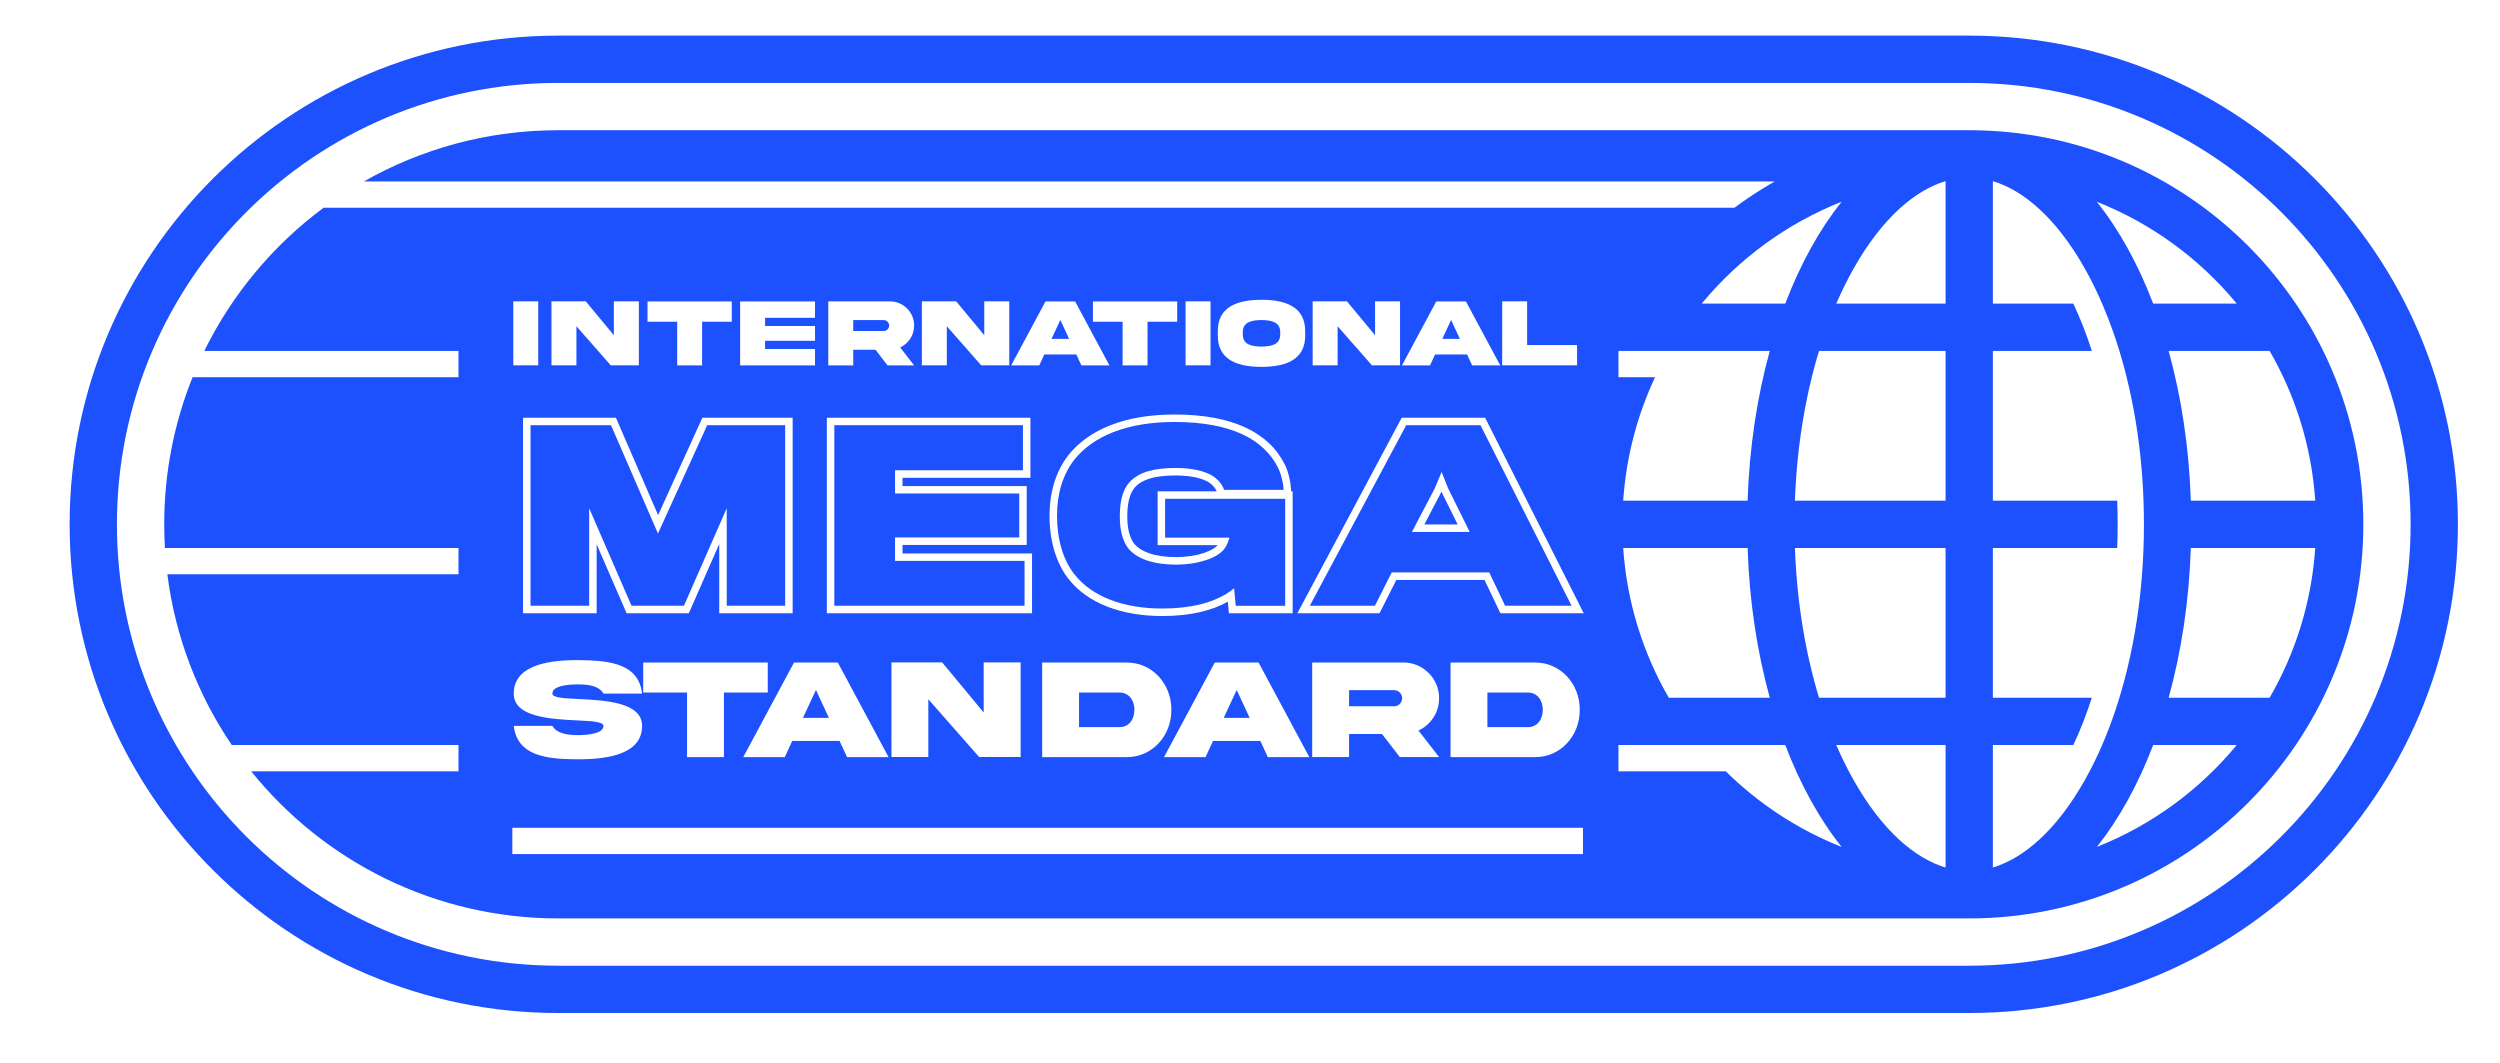
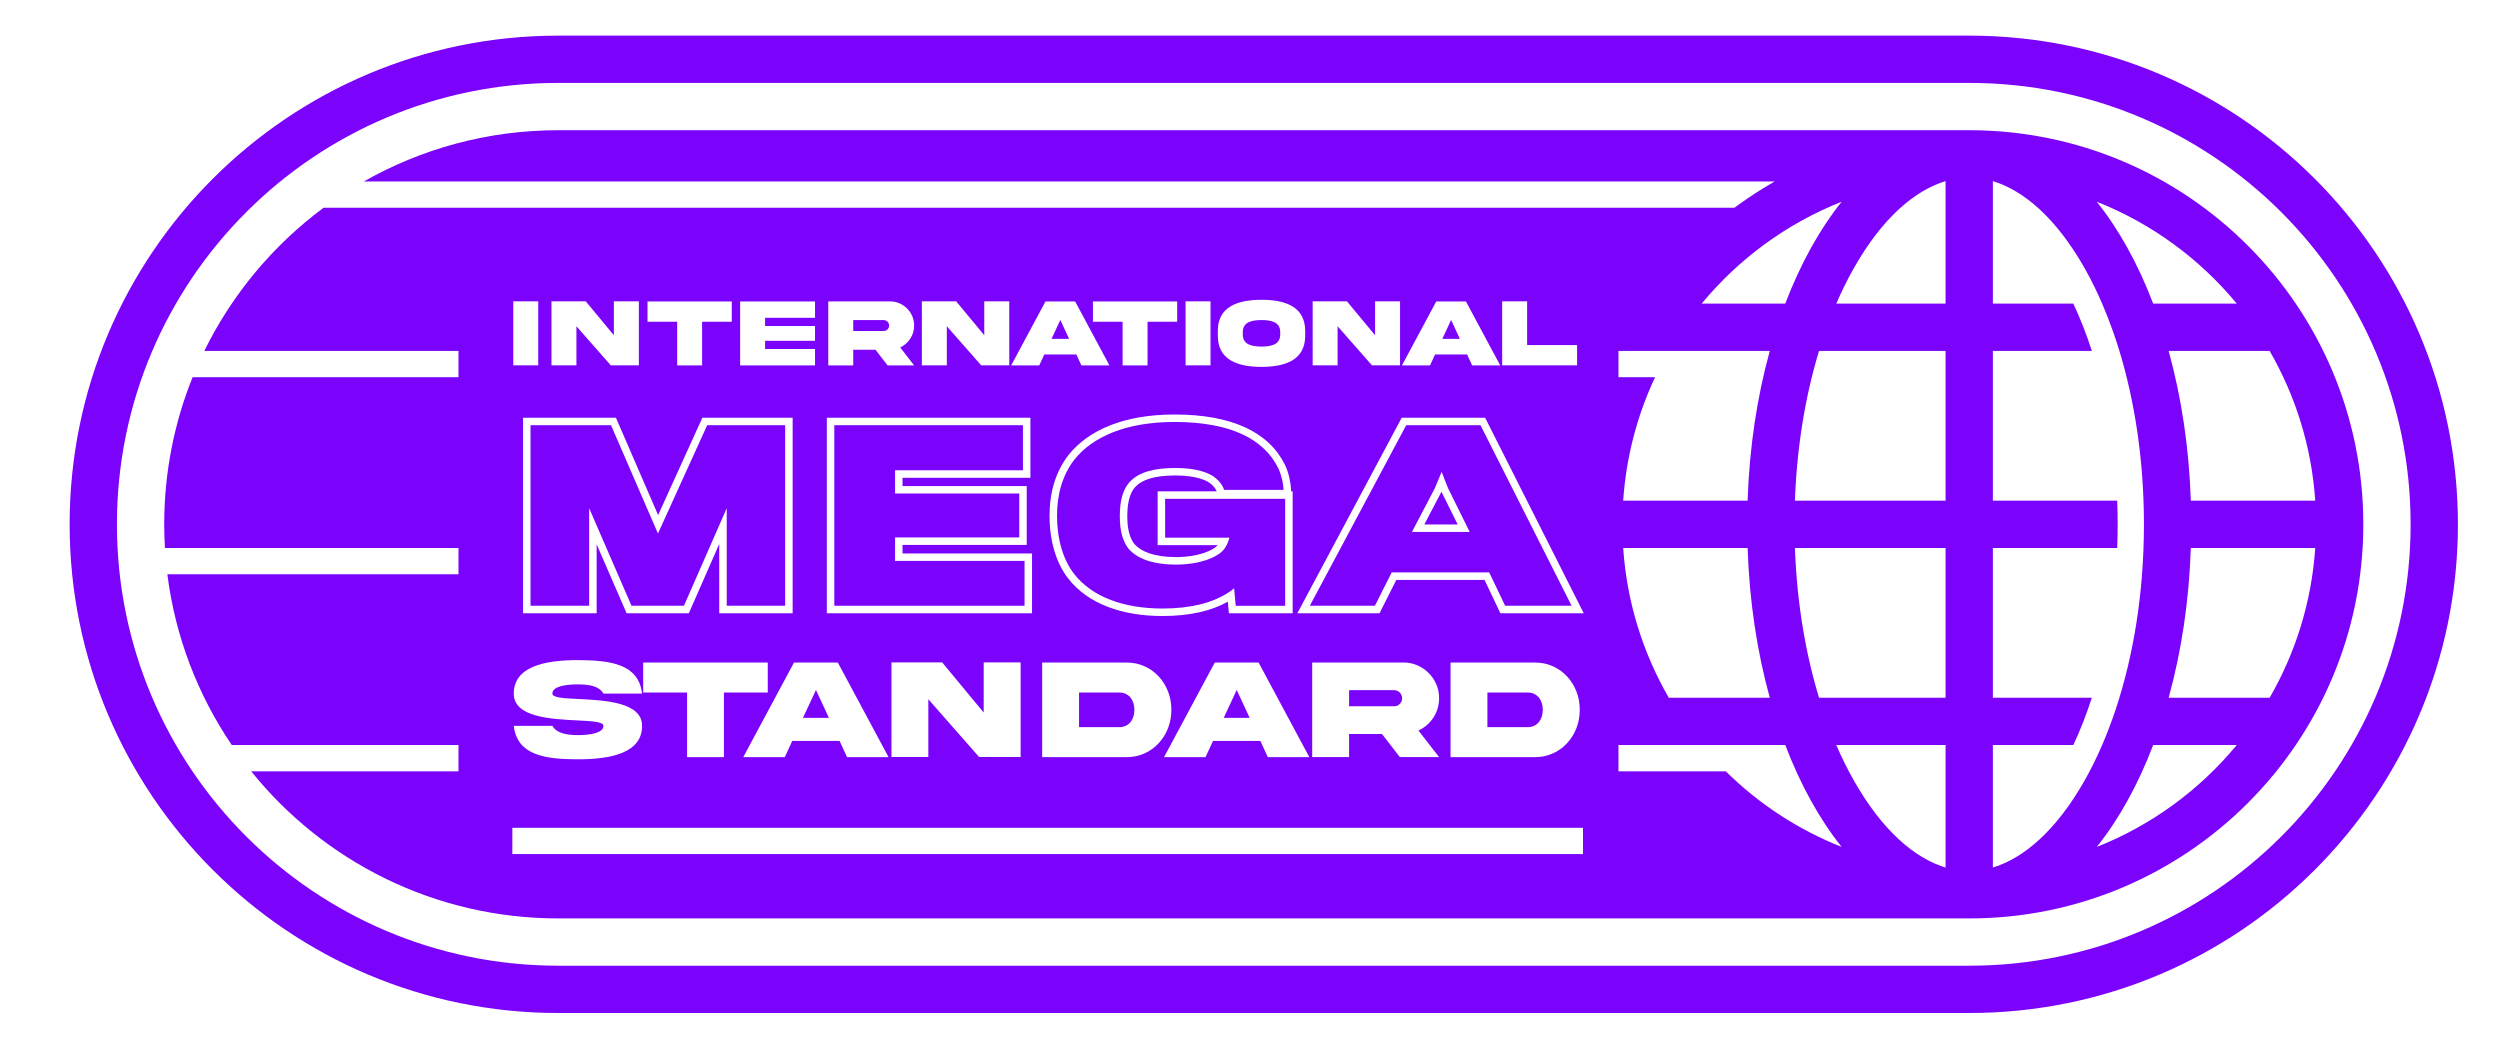
<svg xmlns="http://www.w3.org/2000/svg" width="127" height="54" viewBox="0 0 127 54" fill="none">
-   <path d="M64.086 17.607C64.603 17.6 65.043 17.503 65.036 16.971V16.891C65.043 16.362 64.603 16.265 64.086 16.258C63.566 16.265 63.126 16.362 63.133 16.891V16.971C63.126 17.503 63.566 17.6 64.086 17.607Z" fill="#1D51FE" />
-   <path d="M45.168 16.539C45.168 16.384 45.044 16.261 44.89 16.261H43.344V16.814H44.89C44.967 16.814 45.032 16.788 45.085 16.735C45.141 16.679 45.168 16.614 45.168 16.539Z" fill="#1D51FE" />
-   <path d="M53.865 16.254L54.31 17.214H53.418L53.865 16.254Z" fill="#1D51FE" />
-   <path d="M73.716 16.254L74.162 17.214H73.269L73.716 16.254Z" fill="#1D51FE" />
-   <path d="M42.108 36.468L41.451 35.049L40.789 36.468H42.108Z" fill="#1D51FE" />
-   <path d="M57.628 36.06C57.628 36.542 57.353 36.939 56.867 36.939H54.815V35.181H56.867C57.353 35.181 57.628 35.574 57.628 36.06Z" fill="#1D51FE" />
-   <path d="M62.825 35.049L63.483 36.468H62.164L62.825 35.049Z" fill="#1D51FE" />
-   <path d="M70.818 35.06C71.046 35.06 71.229 35.242 71.229 35.471C71.229 35.581 71.189 35.678 71.107 35.76C71.029 35.839 70.932 35.878 70.818 35.878H68.534V35.06H70.818Z" fill="#1D51FE" />
-   <path d="M78.374 36.06C78.374 36.542 78.098 36.939 77.612 36.939H75.56V35.181H77.612C78.098 35.181 78.374 35.574 78.374 36.06Z" fill="#1D51FE" />
-   <path d="M33.424 27.103L31.04 21.6H26.95V30.772H29.93V25.818L32.08 30.772H34.744L36.918 25.818V30.772H39.886V21.6H35.925L33.424 27.103Z" fill="#1D51FE" />
-   <path d="M52.047 30.772V28.494H45.468V27.302H51.778V25.07H45.468V23.89H51.965V21.6H42.383V30.772H52.047Z" fill="#1D51FE" />
-   <path d="M54.56 29.149C55.472 30.329 57.096 30.913 59.048 30.913C60.513 30.913 61.587 30.616 62.336 30.143C62.464 30.062 62.584 29.976 62.693 29.885L62.775 30.773H65.287V25.339H59.188V27.314H62.448C62.434 27.408 62.384 27.554 62.312 27.694C62.267 27.782 62.214 27.866 62.156 27.933C61.817 28.331 60.917 28.681 59.749 28.681C58.533 28.681 57.751 28.366 57.33 27.875C57.049 27.513 56.886 26.999 56.886 26.227C56.886 25.421 57.049 24.872 57.365 24.51C57.821 23.996 58.592 23.773 59.725 23.773C60.742 23.773 61.443 24.007 61.77 24.299C61.981 24.475 62.144 24.72 62.179 24.884H65.206C65.201 24.776 65.186 24.644 65.16 24.504C65.115 24.264 65.04 23.999 64.937 23.785C64.212 22.313 62.53 21.436 59.667 21.436C57.178 21.436 55.507 22.196 54.584 23.341C53.976 24.124 53.696 25.106 53.696 26.204C53.696 27.419 54.023 28.459 54.56 29.149Z" fill="#1D51FE" />
-   <path d="M57.266 26.227C57.266 25.465 57.422 25.024 57.651 24.76C57.995 24.373 58.622 24.153 59.725 24.153C60.706 24.153 61.293 24.383 61.517 24.583L61.522 24.587L61.527 24.591C61.604 24.655 61.675 24.734 61.728 24.811C61.78 24.888 61.801 24.941 61.807 24.959H58.808V27.694H61.861C61.751 27.817 61.517 27.972 61.144 28.096C60.773 28.219 60.296 28.301 59.749 28.301C58.594 28.301 57.945 28.002 57.625 27.635C57.415 27.36 57.266 26.94 57.266 26.227Z" fill="#1D51FE" />
-   <path d="M73.226 24.98L72.356 26.642H74.049L73.226 24.98Z" fill="#1D51FE" />
-   <path fill-rule="evenodd" clip-rule="evenodd" d="M75.653 29.078L76.46 30.772H79.837L75.209 21.6H71.435L66.539 30.772H69.846L70.699 29.078H75.653ZM71.727 27.021L72.884 24.813L73.235 23.972L73.562 24.801L74.66 27.021H71.727Z" fill="#1D51FE" />
-   <path fill-rule="evenodd" clip-rule="evenodd" d="M100.037 46.656H100.031C99.966 46.656 99.901 46.656 99.836 46.655V46.656H28.363C22.056 46.656 16.43 43.74 12.76 39.182H23.291V37.847H11.774C10.055 35.31 8.904 32.358 8.501 29.172H23.291V27.837H8.378C8.354 27.44 8.342 27.039 8.342 26.636C8.342 23.994 8.854 21.471 9.784 19.161H23.291V17.827H10.379C11.794 14.944 13.882 12.451 16.438 10.553H88.111C89.005 9.889 89.956 9.298 90.955 8.789C90.685 8.926 90.42 9.069 90.158 9.218H18.484C21.399 7.561 24.77 6.615 28.363 6.615H99.836V6.616C99.903 6.616 99.97 6.615 100.037 6.615C111.093 6.615 120.057 15.579 120.057 26.636C120.057 37.693 111.093 46.656 100.037 46.656ZM107.481 36.026C108.377 33.325 108.912 30.118 108.912 26.636C108.912 23.39 108.446 20.382 107.658 17.802C107.561 17.486 107.46 17.178 107.355 16.876C107.179 16.373 106.989 15.889 106.789 15.424C106.519 14.797 106.228 14.207 105.918 13.658C104.458 11.067 102.792 9.671 101.238 9.201V15.424H105.326C105.672 16.162 105.988 16.966 106.267 17.827H101.238V25.434H107.555C107.57 25.83 107.577 26.231 107.577 26.636C107.577 27.041 107.57 27.441 107.555 27.837H101.238V35.445H106.266C105.988 36.306 105.672 37.109 105.326 37.847H101.238V44.07C102.792 43.601 104.458 42.205 105.918 39.613C106.228 39.064 106.519 38.474 106.789 37.847C107.038 37.27 107.269 36.662 107.481 36.026ZM110.167 17.827C110.808 20.146 111.205 22.717 111.294 25.434H117.614C117.428 22.676 116.607 20.092 115.297 17.827H110.167ZM113.627 15.424H109.382C108.612 13.405 107.639 11.649 106.516 10.248C109.307 11.352 111.747 13.148 113.627 15.424ZM98.835 9.201V15.424H93.283C93.554 14.797 93.845 14.207 94.155 13.658C95.614 11.066 97.281 9.67 98.835 9.201ZM93.556 10.248C92.433 11.649 91.462 13.405 90.691 15.424H86.445C88.325 13.148 90.766 11.352 93.556 10.248ZM89.905 17.827H82.218V19.161H84.078C83.174 21.088 82.609 23.204 82.458 25.434H88.778C88.868 22.717 89.264 20.146 89.905 17.827ZM98.835 17.827H92.407C91.721 20.08 91.282 22.658 91.182 25.434H98.835V17.827ZM111.294 27.837C111.205 30.554 110.808 33.126 110.167 35.445H115.297C116.607 33.179 117.428 30.595 117.614 27.837H111.294ZM92.407 35.445C91.721 33.191 91.282 30.614 91.182 27.837H98.835V35.445H92.407ZM89.905 35.445C89.264 33.126 88.868 30.554 88.778 27.837H82.458C82.644 30.595 83.465 33.179 84.775 35.445H89.905ZM109.382 37.847C108.612 39.866 107.639 41.622 106.517 43.024C109.307 41.92 111.747 40.123 113.627 37.847H109.382ZM93.283 37.847H98.835V44.071C97.281 43.601 95.614 42.205 94.155 39.613C93.845 39.064 93.554 38.474 93.283 37.847ZM90.691 37.847L82.218 37.847V39.182H87.668C89.338 40.83 91.337 42.146 93.556 43.024C92.433 41.622 91.462 39.866 90.691 37.847ZM64.086 15.229C62.862 15.231 61.861 15.584 61.866 16.815V17.052C61.861 18.28 62.862 18.636 64.086 18.638C65.307 18.636 66.308 18.28 66.303 17.052V16.815C66.303 15.587 65.309 15.229 64.086 15.229ZM26.075 15.309V18.558H27.342V15.309H26.075ZM31.184 17.03L29.758 15.309H28.015V18.558H29.282V16.573L31.027 18.558H32.454V15.309H31.184V17.03ZM35.667 16.343V18.563H34.401V16.343H32.894V15.313H37.174V16.343H35.667ZM37.599 18.563H41.403V17.729H38.866V17.313H41.403V16.561H38.866V16.145H41.403V15.313H37.599V18.563ZM42.077 18.561V15.311H45.209C45.879 15.304 46.447 15.867 46.437 16.539C46.437 16.784 46.372 17.006 46.241 17.204C46.113 17.4 45.941 17.55 45.729 17.649L46.437 18.561H45.088L44.476 17.768H43.344V18.561H42.077ZM50.001 17.03L48.575 15.309H46.831V18.558H48.098V16.573L49.844 18.558H51.27V15.309H50.001V17.03ZM52.794 18.563H51.367L53.111 15.313H54.617L56.36 18.563H54.934L54.678 18.007H53.05L52.794 18.563ZM58.295 18.563V16.343H59.801V15.313H55.521V16.343H57.028V18.563H58.295ZM60.227 18.558V15.309H61.494V18.558H60.227ZM68.426 15.309L69.853 17.03V15.309H71.122V18.558H69.695L67.95 16.573V18.558H66.683V15.309H68.426ZM71.219 18.563H72.645L72.902 18.007H74.529L74.786 18.563H76.212L74.469 15.313H72.962L71.219 18.563ZM76.311 18.558V15.309H77.578V17.528H80.115V18.558H76.311ZM29.358 34.767C28.776 34.767 28.061 34.852 28.061 35.235C28.061 35.446 28.643 35.474 29.398 35.51L29.406 35.51C30.746 35.578 32.622 35.673 32.618 36.875C32.618 38.248 31.045 38.573 29.358 38.573C27.675 38.57 26.277 38.366 26.099 36.875H28.061C28.275 37.247 28.772 37.344 29.358 37.344C29.941 37.344 30.656 37.247 30.656 36.875C30.656 36.664 30.073 36.632 29.319 36.597L29.311 36.596C27.971 36.528 26.095 36.433 26.099 35.235C26.099 33.862 27.671 33.533 29.358 33.533C31.042 33.544 32.439 33.733 32.618 35.235H30.656C30.441 34.856 29.945 34.767 29.358 34.767ZM36.775 35.181V38.462H34.902V35.181H32.675V33.658H39.002V35.181H36.775ZM37.758 38.462H39.867L40.246 37.64H42.651L43.03 38.462H45.139L42.562 33.658H40.335L37.758 38.462ZM47.863 33.651L49.972 36.196V33.651H51.848V38.455H49.739L47.159 35.521V38.455H45.286V33.651H47.863ZM52.942 33.658V38.462H57.217C58.536 38.48 59.515 37.365 59.505 36.06C59.515 34.749 58.536 33.641 57.217 33.658H52.942ZM61.242 38.462H59.133L61.71 33.658H63.937L66.514 38.462H64.405L64.026 37.64H61.621L61.242 38.462ZM66.66 33.655V38.459H68.534V37.286H70.206L71.111 38.459H73.105L72.058 37.111C72.372 36.965 72.626 36.743 72.816 36.454C73.009 36.161 73.105 35.832 73.105 35.471C73.119 34.477 72.279 33.644 71.289 33.655H66.66ZM73.688 38.462V33.658H77.962C79.281 33.641 80.261 34.749 80.251 36.06C80.261 37.365 79.281 38.48 77.962 38.462H73.688ZM40.266 31.153H36.538V27.631L34.992 31.153H31.831L30.31 27.649V31.153H26.57V21.221H31.29L33.432 26.167L35.68 21.221H40.266V31.153ZM52.427 31.153H42.003V21.221H52.345V24.271H45.848V24.691H52.158V27.683H45.848V28.115H52.427V31.153ZM65.667 31.153H62.428L62.374 30.564C61.562 31.025 60.463 31.294 59.047 31.294C57.034 31.294 55.272 30.691 54.26 29.382C53.658 28.61 53.316 27.481 53.316 26.204C53.316 25.041 53.613 23.972 54.284 23.109L54.286 23.106L54.288 23.103C55.306 21.84 57.105 21.057 59.667 21.057C62.594 21.057 64.46 21.957 65.278 23.618L65.278 23.619L65.279 23.62C65.469 24.014 65.572 24.534 65.585 24.869L65.589 24.96H65.667V31.153ZM70.933 29.459L70.08 31.153H65.906L71.207 21.221H75.444L80.454 31.153H76.219L75.414 29.459H70.933ZM26.027 43.386H80.416V42.051H26.027V43.386Z" fill="#1D51FE" />
-   <path fill-rule="evenodd" clip-rule="evenodd" d="M28.363 1.81H100.036C113.747 1.81 124.862 12.924 124.862 26.635C124.862 40.346 113.747 51.461 100.036 51.461H28.363C14.652 51.461 3.537 40.346 3.537 26.635C3.537 12.924 14.652 1.81 28.363 1.81ZM28.363 4.212C15.979 4.212 5.94 14.251 5.94 26.635C5.94 39.019 15.979 49.058 28.363 49.058H100.036C112.42 49.058 122.459 39.019 122.459 26.635C122.459 14.251 112.42 4.212 100.036 4.212H28.363Z" fill="#1D51FE" />
+   <path d="M64.086 17.607C64.603 17.6 65.043 17.503 65.036 16.971V16.891C65.043 16.362 64.603 16.265 64.086 16.258C63.566 16.265 63.126 16.362 63.133 16.891V16.971C63.126 17.503 63.566 17.6 64.086 17.607Z" fill="#7b03fc" />
+   <path d="M45.168 16.539C45.168 16.384 45.044 16.261 44.89 16.261H43.344V16.814H44.89C44.967 16.814 45.032 16.788 45.085 16.735C45.141 16.679 45.168 16.614 45.168 16.539Z" fill="#7b03fc" />
+   <path d="M53.865 16.254L54.31 17.214H53.418L53.865 16.254Z" fill="#7b03fc" />
+   <path d="M73.716 16.254L74.162 17.214H73.269L73.716 16.254Z" fill="#7b03fc" />
+   <path d="M42.108 36.468L41.451 35.049L40.789 36.468H42.108Z" fill="#7b03fc" />
+   <path d="M57.628 36.06C57.628 36.542 57.353 36.939 56.867 36.939H54.815V35.181H56.867C57.353 35.181 57.628 35.574 57.628 36.06Z" fill="#7b03fc" />
+   <path d="M62.825 35.049L63.483 36.468H62.164L62.825 35.049Z" fill="#7b03fc" />
+   <path d="M70.818 35.06C71.046 35.06 71.229 35.242 71.229 35.471C71.229 35.581 71.189 35.678 71.107 35.76C71.029 35.839 70.932 35.878 70.818 35.878H68.534V35.06H70.818Z" fill="#7b03fc" />
+   <path d="M78.374 36.06C78.374 36.542 78.098 36.939 77.612 36.939H75.56V35.181H77.612C78.098 35.181 78.374 35.574 78.374 36.06Z" fill="#7b03fc" />
+   <path d="M33.424 27.103L31.04 21.6H26.95V30.772H29.93V25.818L32.08 30.772H34.744L36.918 25.818V30.772H39.886V21.6H35.925L33.424 27.103Z" fill="#7b03fc" />
+   <path d="M52.047 30.772V28.494H45.468V27.302H51.778V25.07H45.468V23.89H51.965V21.6H42.383V30.772H52.047Z" fill="#7b03fc" />
+   <path d="M54.56 29.149C55.472 30.329 57.096 30.913 59.048 30.913C60.513 30.913 61.587 30.616 62.336 30.143C62.464 30.062 62.584 29.976 62.693 29.885L62.775 30.773H65.287V25.339H59.188V27.314H62.448C62.434 27.408 62.384 27.554 62.312 27.694C62.267 27.782 62.214 27.866 62.156 27.933C61.817 28.331 60.917 28.681 59.749 28.681C58.533 28.681 57.751 28.366 57.33 27.875C57.049 27.513 56.886 26.999 56.886 26.227C56.886 25.421 57.049 24.872 57.365 24.51C57.821 23.996 58.592 23.773 59.725 23.773C60.742 23.773 61.443 24.007 61.77 24.299C61.981 24.475 62.144 24.72 62.179 24.884H65.206C65.201 24.776 65.186 24.644 65.16 24.504C65.115 24.264 65.04 23.999 64.937 23.785C64.212 22.313 62.53 21.436 59.667 21.436C57.178 21.436 55.507 22.196 54.584 23.341C53.976 24.124 53.696 25.106 53.696 26.204C53.696 27.419 54.023 28.459 54.56 29.149Z" fill="#7b03fc" />
+   <path d="M57.266 26.227C57.266 25.465 57.422 25.024 57.651 24.76C57.995 24.373 58.622 24.153 59.725 24.153C60.706 24.153 61.293 24.383 61.517 24.583L61.522 24.587L61.527 24.591C61.604 24.655 61.675 24.734 61.728 24.811C61.78 24.888 61.801 24.941 61.807 24.959H58.808V27.694H61.861C61.751 27.817 61.517 27.972 61.144 28.096C60.773 28.219 60.296 28.301 59.749 28.301C58.594 28.301 57.945 28.002 57.625 27.635C57.415 27.36 57.266 26.94 57.266 26.227Z" fill="#7b03fc" />
+   <path d="M73.226 24.98L72.356 26.642H74.049L73.226 24.98Z" fill="#7b03fc" />
+   <path fill-rule="evenodd" clip-rule="evenodd" d="M75.653 29.078L76.46 30.772H79.837L75.209 21.6H71.435L66.539 30.772H69.846L70.699 29.078H75.653ZM71.727 27.021L72.884 24.813L73.235 23.972L73.562 24.801L74.66 27.021H71.727Z" fill="#7b03fc" />
+   <path fill-rule="evenodd" clip-rule="evenodd" d="M100.037 46.656H100.031C99.966 46.656 99.901 46.656 99.836 46.655V46.656H28.363C22.056 46.656 16.43 43.74 12.76 39.182H23.291V37.847H11.774C10.055 35.31 8.904 32.358 8.501 29.172H23.291V27.837H8.378C8.354 27.44 8.342 27.039 8.342 26.636C8.342 23.994 8.854 21.471 9.784 19.161H23.291V17.827H10.379C11.794 14.944 13.882 12.451 16.438 10.553H88.111C89.005 9.889 89.956 9.298 90.955 8.789C90.685 8.926 90.42 9.069 90.158 9.218H18.484C21.399 7.561 24.77 6.615 28.363 6.615H99.836V6.616C99.903 6.616 99.97 6.615 100.037 6.615C111.093 6.615 120.057 15.579 120.057 26.636C120.057 37.693 111.093 46.656 100.037 46.656ZM107.481 36.026C108.377 33.325 108.912 30.118 108.912 26.636C108.912 23.39 108.446 20.382 107.658 17.802C107.561 17.486 107.46 17.178 107.355 16.876C107.179 16.373 106.989 15.889 106.789 15.424C106.519 14.797 106.228 14.207 105.918 13.658C104.458 11.067 102.792 9.671 101.238 9.201V15.424H105.326C105.672 16.162 105.988 16.966 106.267 17.827H101.238V25.434H107.555C107.57 25.83 107.577 26.231 107.577 26.636C107.577 27.041 107.57 27.441 107.555 27.837H101.238V35.445H106.266C105.988 36.306 105.672 37.109 105.326 37.847H101.238V44.07C102.792 43.601 104.458 42.205 105.918 39.613C106.228 39.064 106.519 38.474 106.789 37.847C107.038 37.27 107.269 36.662 107.481 36.026ZM110.167 17.827C110.808 20.146 111.205 22.717 111.294 25.434H117.614C117.428 22.676 116.607 20.092 115.297 17.827H110.167ZM113.627 15.424H109.382C108.612 13.405 107.639 11.649 106.516 10.248C109.307 11.352 111.747 13.148 113.627 15.424ZM98.835 9.201V15.424H93.283C93.554 14.797 93.845 14.207 94.155 13.658C95.614 11.066 97.281 9.67 98.835 9.201ZM93.556 10.248C92.433 11.649 91.462 13.405 90.691 15.424H86.445C88.325 13.148 90.766 11.352 93.556 10.248ZM89.905 17.827H82.218V19.161H84.078C83.174 21.088 82.609 23.204 82.458 25.434H88.778C88.868 22.717 89.264 20.146 89.905 17.827ZM98.835 17.827H92.407C91.721 20.08 91.282 22.658 91.182 25.434H98.835V17.827ZM111.294 27.837C111.205 30.554 110.808 33.126 110.167 35.445H115.297C116.607 33.179 117.428 30.595 117.614 27.837H111.294ZM92.407 35.445C91.721 33.191 91.282 30.614 91.182 27.837H98.835V35.445H92.407ZM89.905 35.445C89.264 33.126 88.868 30.554 88.778 27.837H82.458C82.644 30.595 83.465 33.179 84.775 35.445H89.905ZM109.382 37.847C108.612 39.866 107.639 41.622 106.517 43.024C109.307 41.92 111.747 40.123 113.627 37.847H109.382ZM93.283 37.847H98.835V44.071C97.281 43.601 95.614 42.205 94.155 39.613C93.845 39.064 93.554 38.474 93.283 37.847ZM90.691 37.847L82.218 37.847V39.182H87.668C89.338 40.83 91.337 42.146 93.556 43.024C92.433 41.622 91.462 39.866 90.691 37.847ZM64.086 15.229C62.862 15.231 61.861 15.584 61.866 16.815V17.052C61.861 18.28 62.862 18.636 64.086 18.638C65.307 18.636 66.308 18.28 66.303 17.052V16.815C66.303 15.587 65.309 15.229 64.086 15.229ZM26.075 15.309V18.558H27.342V15.309H26.075ZM31.184 17.03L29.758 15.309H28.015V18.558H29.282V16.573L31.027 18.558H32.454V15.309H31.184V17.03ZM35.667 16.343V18.563H34.401V16.343H32.894V15.313H37.174V16.343H35.667ZM37.599 18.563H41.403V17.729H38.866V17.313H41.403V16.561H38.866V16.145H41.403V15.313H37.599V18.563ZM42.077 18.561V15.311H45.209C45.879 15.304 46.447 15.867 46.437 16.539C46.437 16.784 46.372 17.006 46.241 17.204C46.113 17.4 45.941 17.55 45.729 17.649L46.437 18.561H45.088L44.476 17.768H43.344V18.561H42.077ZM50.001 17.03L48.575 15.309H46.831V18.558H48.098V16.573L49.844 18.558H51.27V15.309H50.001V17.03ZM52.794 18.563H51.367L53.111 15.313H54.617L56.36 18.563H54.934L54.678 18.007H53.05L52.794 18.563ZM58.295 18.563V16.343H59.801V15.313H55.521V16.343H57.028V18.563H58.295ZM60.227 18.558V15.309H61.494V18.558H60.227ZM68.426 15.309L69.853 17.03V15.309H71.122V18.558H69.695L67.95 16.573V18.558H66.683V15.309H68.426ZM71.219 18.563H72.645L72.902 18.007H74.529L74.786 18.563H76.212L74.469 15.313H72.962L71.219 18.563ZM76.311 18.558V15.309H77.578V17.528H80.115V18.558H76.311ZM29.358 34.767C28.776 34.767 28.061 34.852 28.061 35.235C28.061 35.446 28.643 35.474 29.398 35.51L29.406 35.51C30.746 35.578 32.622 35.673 32.618 36.875C32.618 38.248 31.045 38.573 29.358 38.573C27.675 38.57 26.277 38.366 26.099 36.875H28.061C28.275 37.247 28.772 37.344 29.358 37.344C29.941 37.344 30.656 37.247 30.656 36.875C30.656 36.664 30.073 36.632 29.319 36.597L29.311 36.596C27.971 36.528 26.095 36.433 26.099 35.235C26.099 33.862 27.671 33.533 29.358 33.533C31.042 33.544 32.439 33.733 32.618 35.235H30.656C30.441 34.856 29.945 34.767 29.358 34.767ZM36.775 35.181V38.462H34.902V35.181H32.675V33.658H39.002V35.181H36.775ZM37.758 38.462H39.867L40.246 37.64H42.651L43.03 38.462H45.139L42.562 33.658H40.335L37.758 38.462ZM47.863 33.651L49.972 36.196V33.651H51.848V38.455H49.739L47.159 35.521V38.455H45.286V33.651H47.863ZM52.942 33.658V38.462H57.217C58.536 38.48 59.515 37.365 59.505 36.06C59.515 34.749 58.536 33.641 57.217 33.658H52.942ZM61.242 38.462H59.133L61.71 33.658H63.937L66.514 38.462H64.405L64.026 37.64H61.621L61.242 38.462ZM66.66 33.655V38.459H68.534V37.286H70.206L71.111 38.459H73.105L72.058 37.111C72.372 36.965 72.626 36.743 72.816 36.454C73.009 36.161 73.105 35.832 73.105 35.471C73.119 34.477 72.279 33.644 71.289 33.655H66.66ZM73.688 38.462V33.658H77.962C79.281 33.641 80.261 34.749 80.251 36.06C80.261 37.365 79.281 38.48 77.962 38.462H73.688ZM40.266 31.153H36.538V27.631L34.992 31.153H31.831L30.31 27.649V31.153H26.57V21.221H31.29L33.432 26.167L35.68 21.221H40.266V31.153ZM52.427 31.153H42.003V21.221H52.345V24.271H45.848V24.691H52.158V27.683H45.848V28.115H52.427V31.153ZM65.667 31.153H62.428L62.374 30.564C61.562 31.025 60.463 31.294 59.047 31.294C57.034 31.294 55.272 30.691 54.26 29.382C53.658 28.61 53.316 27.481 53.316 26.204C53.316 25.041 53.613 23.972 54.284 23.109L54.286 23.106L54.288 23.103C55.306 21.84 57.105 21.057 59.667 21.057C62.594 21.057 64.46 21.957 65.278 23.618L65.278 23.619L65.279 23.62C65.469 24.014 65.572 24.534 65.585 24.869L65.589 24.96H65.667V31.153ZM70.933 29.459L70.08 31.153H65.906L71.207 21.221H75.444L80.454 31.153H76.219L75.414 29.459H70.933ZM26.027 43.386H80.416V42.051H26.027V43.386Z" fill="#7b03fc" />
+   <path fill-rule="evenodd" clip-rule="evenodd" d="M28.363 1.81H100.036C113.747 1.81 124.862 12.924 124.862 26.635C124.862 40.346 113.747 51.461 100.036 51.461H28.363C14.652 51.461 3.537 40.346 3.537 26.635C3.537 12.924 14.652 1.81 28.363 1.81ZM28.363 4.212C15.979 4.212 5.94 14.251 5.94 26.635C5.94 39.019 15.979 49.058 28.363 49.058H100.036C112.42 49.058 122.459 39.019 122.459 26.635C122.459 14.251 112.42 4.212 100.036 4.212H28.363Z" fill="#7b03fc" />
</svg>
